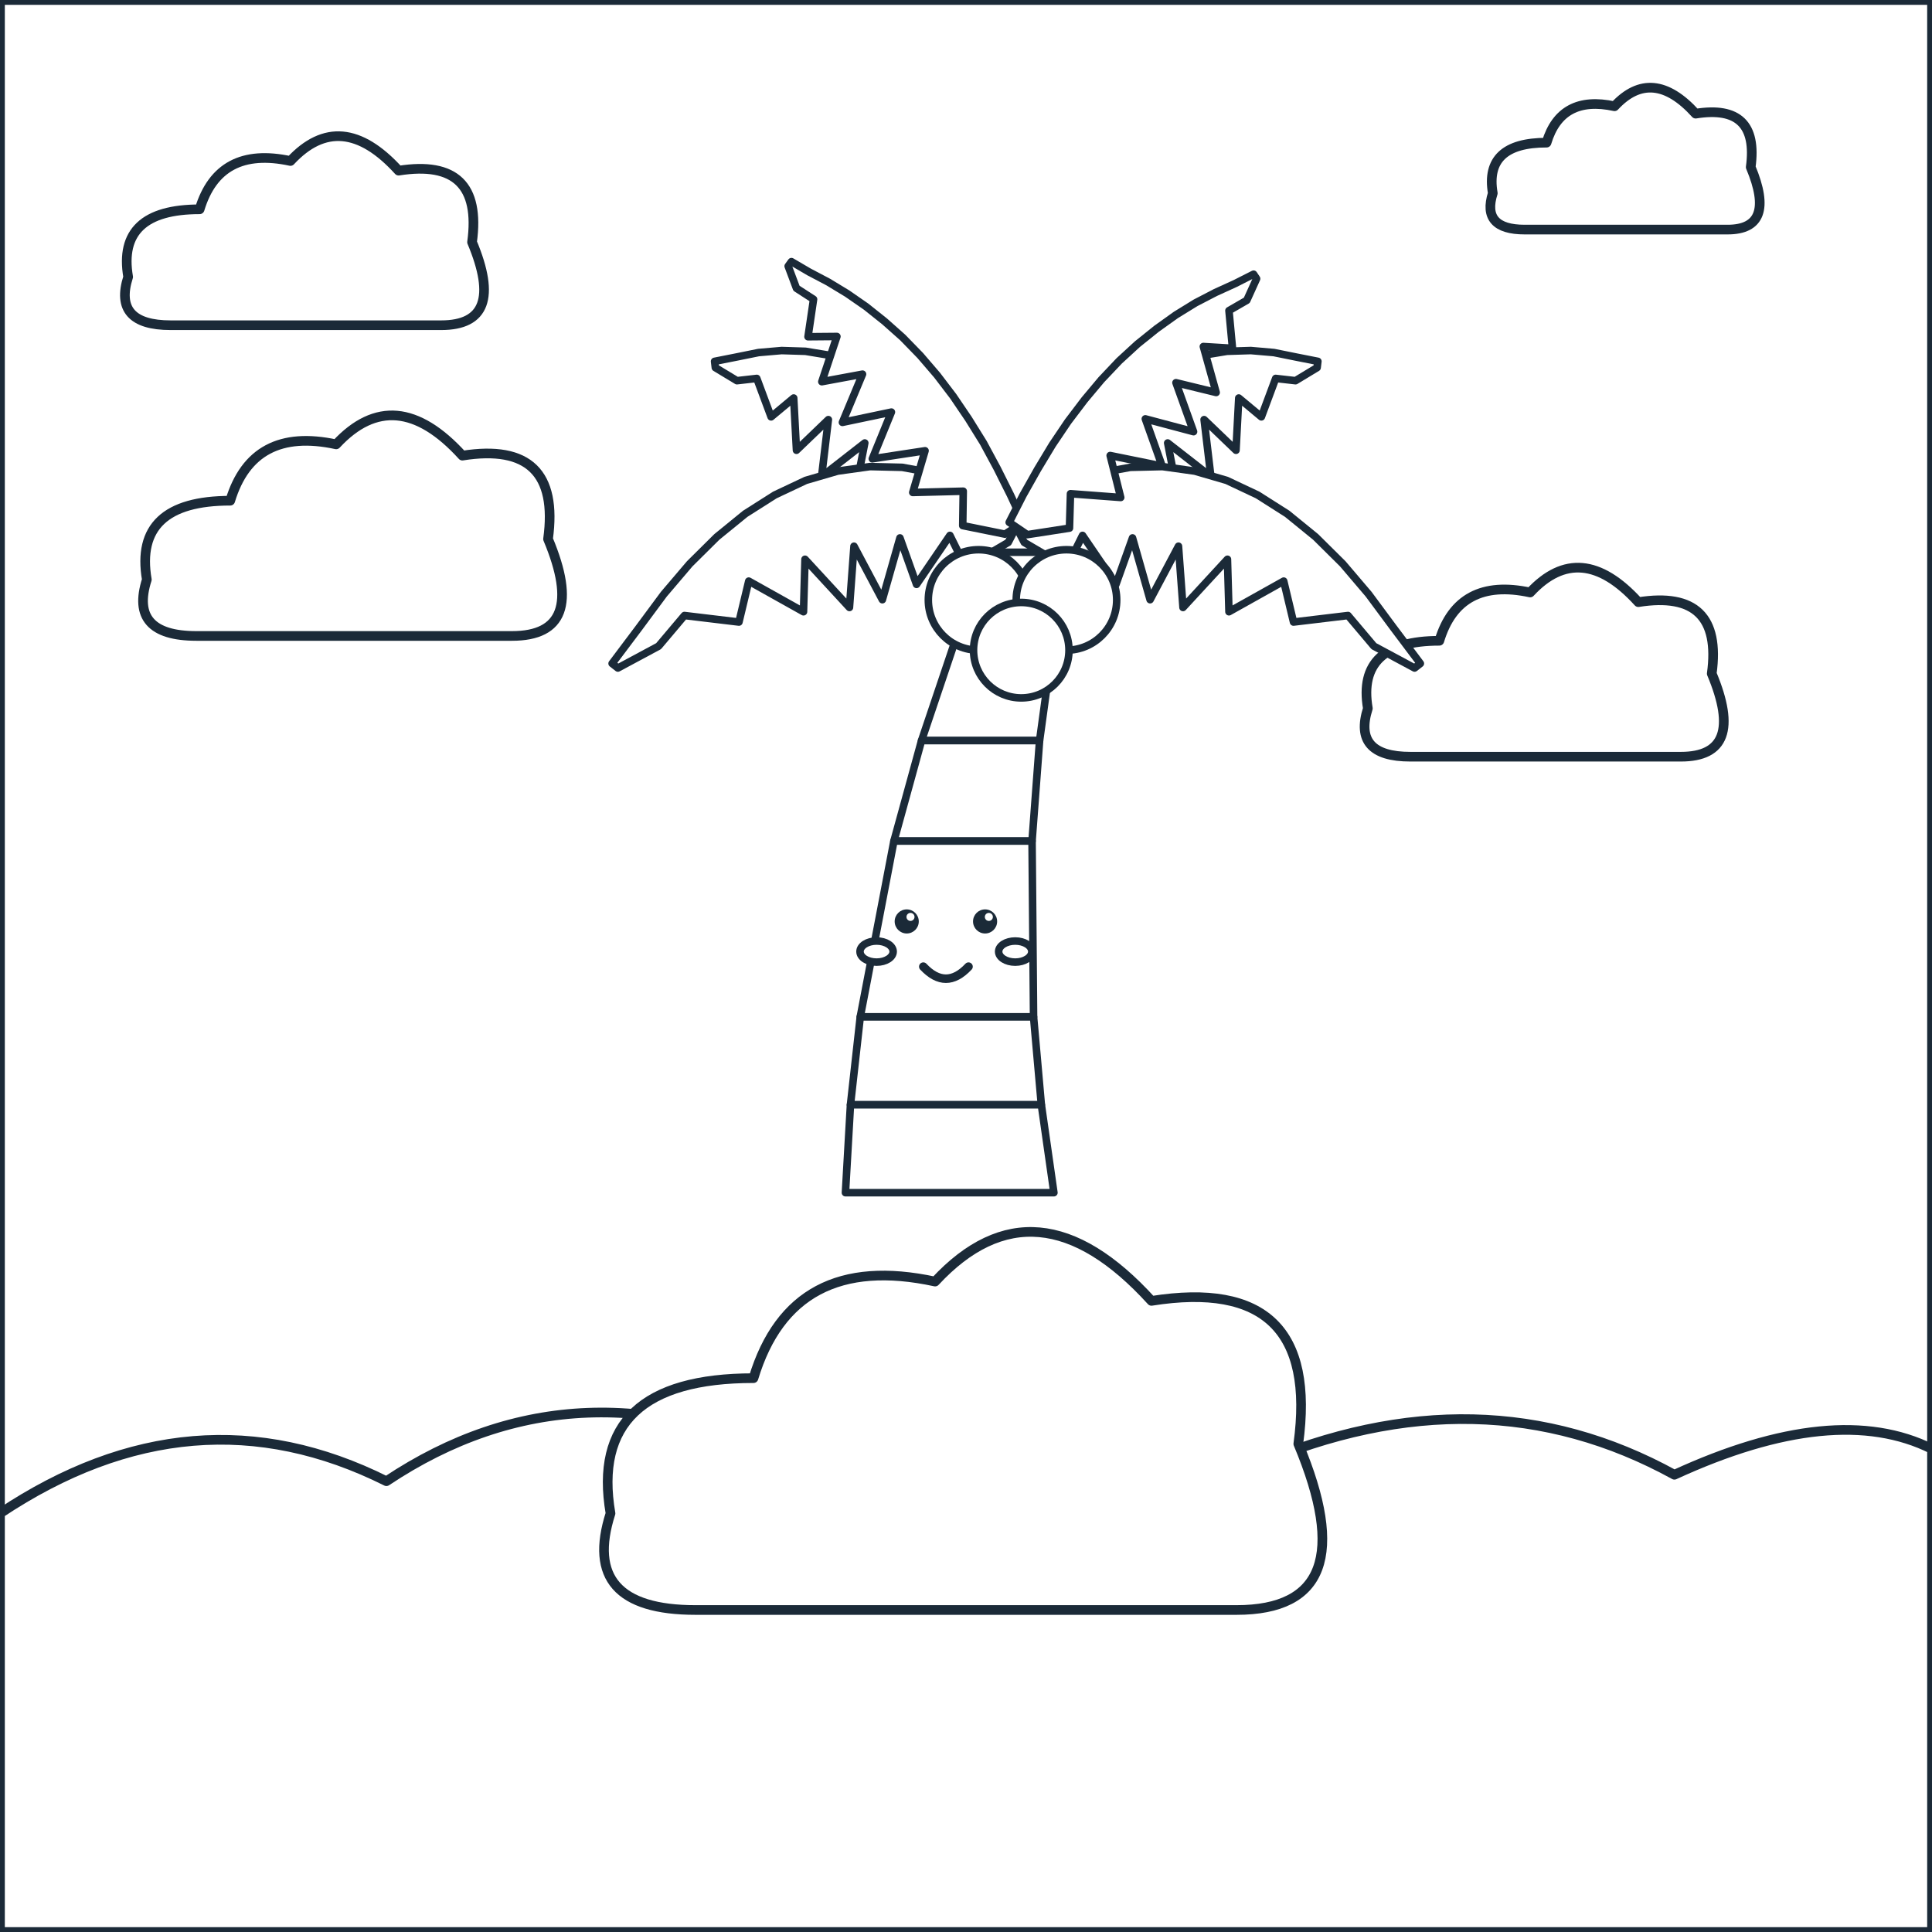
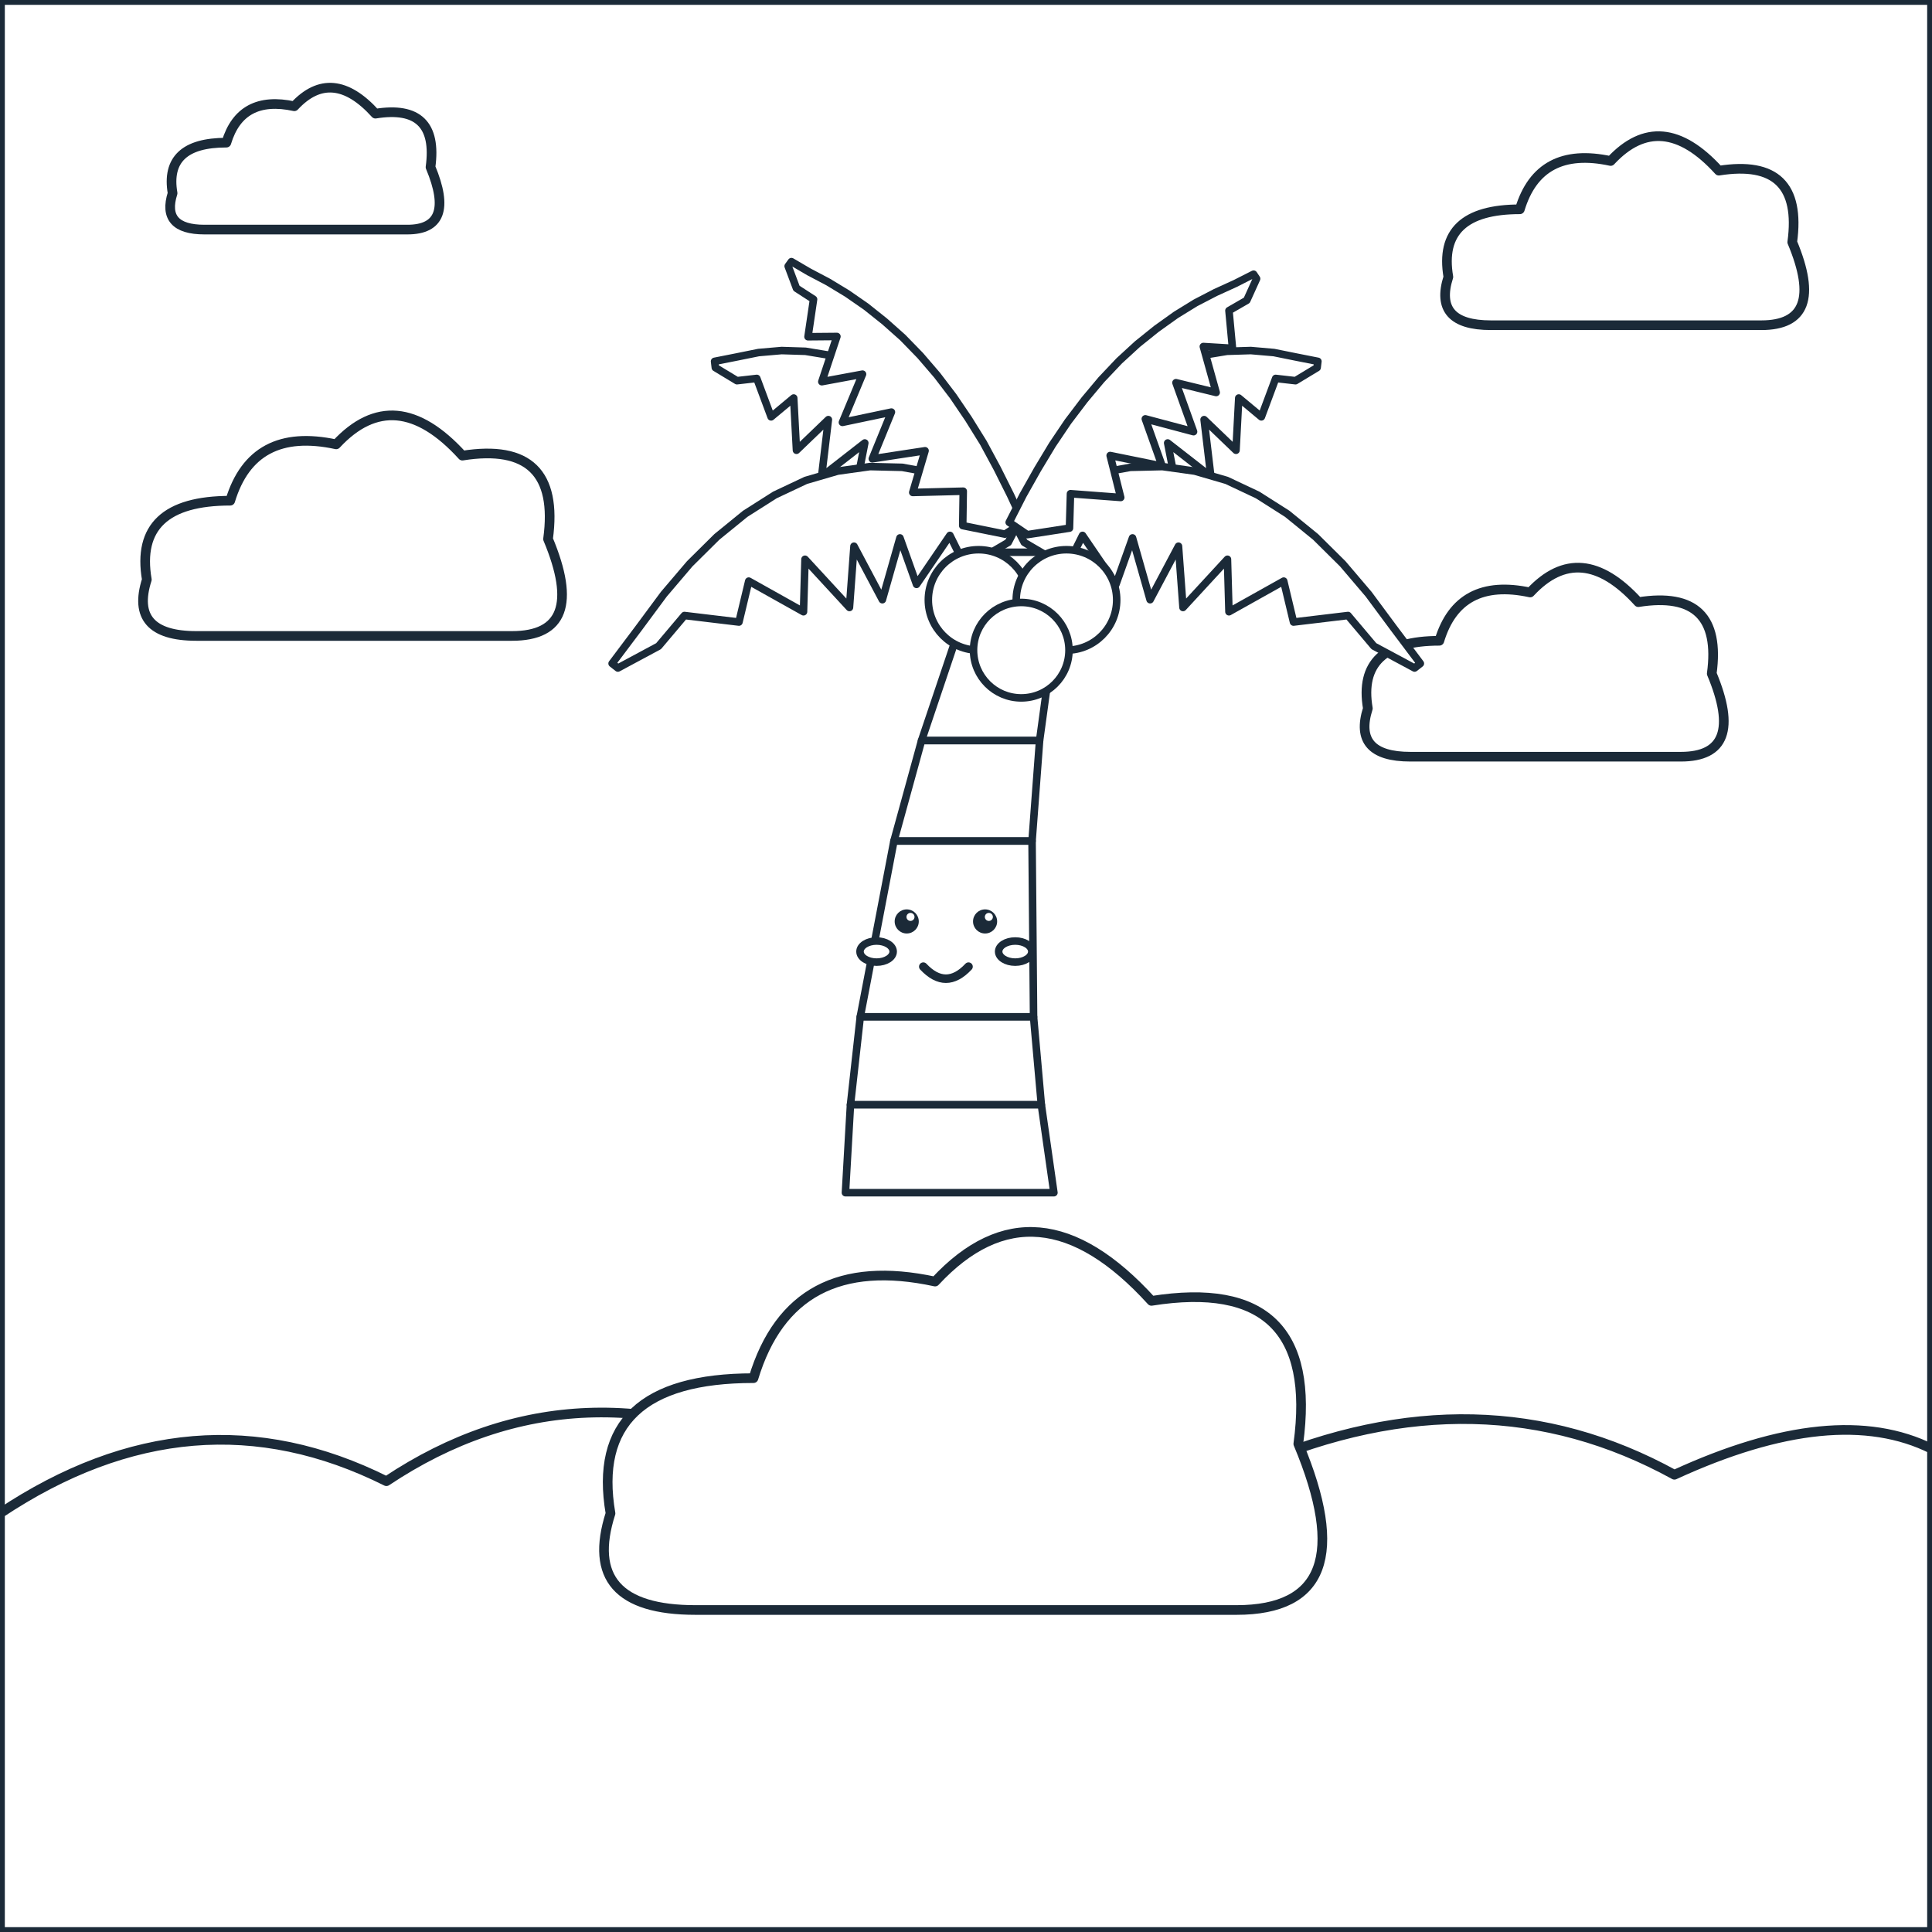
<svg xmlns="http://www.w3.org/2000/svg" viewBox="0 0 600 600" data-picture="cay-dua--la-quat-bay">
  <g class="scene-back">
    <rect x="0" y="0" width="600" height="600" rx="0" id="r-nen-troi" data-region="nen-troi" class="region" fill="#FFFFFF" stroke="#1B2A38" stroke-width="3" stroke-linejoin="round" />
-     <path d="M 53 101 Q 35 101 39.8 86 Q 36.2 65 62 65 Q 68 45.2 90.2 50 Q 105.8 33.2 123.8 53 Q 150.2 48.8 146.6 75.2 Q 157.4 101 137 101 Z" id="r-may-1" data-region="may-1" class="region" fill="#FFFFFF" stroke="#1B2A38" stroke-width="3" stroke-linejoin="round" />
-     <path d="M 473.5 71.3 Q 460 71.3 463.6 60 Q 460.9 44.3 480.3 44.3 Q 484.8 29.4 501.4 33 Q 513.1 20.4 526.6 35.3 Q 546.4 32.1 543.7 51.9 Q 551.8 71.3 536.5 71.3 Z" id="r-may-2" data-region="may-2" class="region" fill="#FFFFFF" stroke="#1B2A38" stroke-width="3" stroke-linejoin="round" />
+     <path d="M 463 101 Q 445 101 449.8 86 Q 446.2 65 472 65 Q 478 45.2 500.2 50 Q 515.8 33.2 533.8 53 Q 560.2 48.8 556.6 75.2 Q 567.4 101 547 101 Z" id="r-may-1" data-region="may-1" class="region" fill="#FFFFFF" stroke="#1B2A38" stroke-width="3" stroke-linejoin="round" />
+     <path d="M 63.5 71.3 Q 50 71.3 53.6 60 Q 50.9 44.3 70.3 44.3 Q 74.8 29.4 91.4 33 Q 103.1 20.4 116.6 35.3 Q 136.4 32.1 133.7 51.9 Q 141.8 71.3 126.5 71.3 Z" id="r-may-2" data-region="may-2" class="region" fill="#FFFFFF" stroke="#1B2A38" stroke-width="3" stroke-linejoin="round" />
    <path d="M 61 197.5 Q 40 197.5 45.6 180 Q 41.4 155.5 71.5 155.5 Q 78.5 132.4 104.4 138 Q 122.6 118.4 143.6 141.5 Q 174.4 136.6 170.2 167.4 Q 182.8 197.5 159 197.5 Z" id="r-may-cao-1" data-region="may-cao-1" class="region" fill="#FFFFFF" stroke="#1B2A38" stroke-width="3" stroke-linejoin="round" />
    <path d="M 438 235 Q 420 235 424.8 220 Q 421.2 199 447 199 Q 453 179.2 475.2 184 Q 490.8 167.2 508.8 187 Q 535.2 182.8 531.6 209.2 Q 542.4 235 522 235 Z" id="r-may-cao-2" data-region="may-cao-2" class="region" fill="#FFFFFF" stroke="#1B2A38" stroke-width="3" stroke-linejoin="round" />
    <path d="M 0 470 Q 60 430 120 460 Q 180 420 250 455 Q 320 420 390 455 Q 460 425 520 458 Q 570 435 600 450 L 600 600 L 0 600 Z" id="r-bien-may" data-region="bien-may" class="region" fill="#FFFFFF" stroke="#1B2A38" stroke-width="3" stroke-linejoin="round" />
    <path d="M 216 500 Q 180 500 189.6 470 Q 182.4 428 234 428 Q 246 388.4 290.4 398 Q 321.6 364.4 357.6 404 Q 410.4 395.6 403.2 448.4 Q 424.8 500 384 500 Z" id="r-may-do-nha" data-region="may-do-nha" class="region" fill="#FFFFFF" stroke="#1B2A38" stroke-width="3" stroke-linejoin="round" />
  </g>
  <g id="subject" class="subject anim-sway" transform="translate(0 -70) translate(300 300) scale(0.78) rotate(0) translate(-300 -300)">
    <path d="M 309.6 225 L 341.6 225 L 334.5 262 L 295.1 262 Z" id="r-dot-than-dua-1" data-region="dot-than-dua-1" class="region" fill="#FFFFFF" stroke="#1B2A38" stroke-width="3" stroke-linejoin="round" />
    <path d="M 295.1 262 L 334.5 262 L 329.3 300 L 282.3 300 Z" id="r-dot-than-dua-2" data-region="dot-than-dua-2" class="region" fill="#FFFFFF" stroke="#1B2A38" stroke-width="3" stroke-linejoin="round" />
    <path d="M 282.3 300 L 329.3 300 L 326.3 340 L 271.3 340 Z" id="r-dot-than-dua-3" data-region="dot-than-dua-3" class="region" fill="#FFFFFF" stroke="#1B2A38" stroke-width="3" stroke-linejoin="round" />
    <path d="M 271.3 340 L 326.3 340 L 326.9 410 L 257.9 410 Z" id="r-dot-than-dua-4" data-region="dot-than-dua-4" class="region" fill="#FFFFFF" stroke="#1B2A38" stroke-width="3" stroke-linejoin="round" />
    <path d="M 257.9 410 L 326.9 410 L 330.0 445 L 254.0 445 Z" id="r-dot-than-dua-5" data-region="dot-than-dua-5" class="region" fill="#FFFFFF" stroke="#1B2A38" stroke-width="3" stroke-linejoin="round" />
    <path d="M 254.0 445 L 330.0 445 L 335.0 480 L 252.0 480 Z" id="r-dot-than-dua-6" data-region="dot-than-dua-6" class="region" fill="#FFFFFF" stroke="#1B2A38" stroke-width="3" stroke-linejoin="round" />
    <path d="M 323.0 212.5 L 315.7 201.2 L 308.1 190.8 L 300.2 181.2 L 291.9 172.7 L 283.2 165.1 L 274.2 158.7 L 264.9 153.4 L 255.4 149.4 L 245.8 146.6 L 236.1 145.0 L 226.6 144.7 L 217.4 145.5 L 208.5 147.3 L 199.9 149.0 L 200.2 151.5 L 208.8 156.7 L 216.7 155.8 L 222.4 171.1 L 231.4 163.6 L 232.5 184.4 L 245.2 172.2 L 242.5 194.9 L 259.7 181.5 L 255.5 203.0 L 276.0 191.8 L 273.3 210.3 L 294.6 204.0 L 296.3 218.7 L 315.3 218.9 Z" id="r-la-dua-sau-1" data-region="la-dua-sau-1" class="region" fill="#FFFFFF" stroke="#1B2A38" stroke-width="3" stroke-linejoin="round" />
    <path d="M 317.0 212.5 L 324.3 201.2 L 331.9 190.8 L 339.8 181.2 L 348.1 172.7 L 356.8 165.1 L 365.8 158.7 L 375.1 153.4 L 384.6 149.4 L 394.2 146.6 L 403.9 145.0 L 413.4 144.7 L 422.6 145.5 L 431.5 147.3 L 440.1 149.0 L 439.8 151.5 L 431.2 156.7 L 423.3 155.8 L 417.6 171.1 L 408.6 163.6 L 407.5 184.4 L 394.8 172.2 L 397.5 194.9 L 380.3 181.5 L 384.5 203.0 L 364.0 191.8 L 366.7 210.3 L 345.4 204.0 L 343.7 218.7 L 324.7 218.9 Z" id="r-la-dua-sau-2" data-region="la-dua-sau-2" class="region" fill="#FFFFFF" stroke="#1B2A38" stroke-width="3" stroke-linejoin="round" />
    <path d="M 322.0 211.1 L 311.0 203.7 L 299.4 197.7 L 287.2 193.5 L 274.6 191.2 L 261.8 190.9 L 248.9 192.7 L 236.2 196.4 L 223.9 202.2 L 212.1 209.7 L 200.8 218.9 L 190.0 229.6 L 179.7 241.7 L 169.7 255.2 L 159.1 269.3 L 161.4 271.1 L 177.6 262.4 L 187.9 250.2 L 209.6 252.8 L 213.5 236.5 L 235.3 248.7 L 235.9 227.8 L 253.6 247.0 L 255.4 222.6 L 266.7 243.9 L 273.7 219.3 L 280.3 237.8 L 293.6 218.3 L 299.9 231.0 L 316.8 221.1 Z" id="r-la-dua-1" data-region="la-dua-1" class="region" fill="#FFFFFF" stroke="#1B2A38" stroke-width="3" stroke-linejoin="round" />
    <path d="M 318.0 211.1 L 329.0 203.7 L 340.6 197.7 L 352.8 193.5 L 365.4 191.2 L 378.2 190.9 L 391.1 192.7 L 403.8 196.4 L 416.1 202.2 L 427.9 209.7 L 439.2 218.9 L 450.0 229.6 L 460.3 241.7 L 470.3 255.2 L 480.9 269.3 L 478.6 271.1 L 462.4 262.4 L 452.1 250.2 L 430.4 252.8 L 426.5 236.5 L 404.7 248.7 L 404.1 227.8 L 386.4 247.0 L 384.6 222.6 L 373.3 243.9 L 366.3 219.3 L 359.7 237.8 L 346.4 218.3 L 340.1 231.0 L 323.2 221.1 Z" id="r-la-dua-2" data-region="la-dua-2" class="region" fill="#FFFFFF" stroke="#1B2A38" stroke-width="3" stroke-linejoin="round" />
    <path d="M 322.8 213.2 L 317.7 202.2 L 312.4 191.6 L 306.9 181.4 L 301.0 171.9 L 294.9 162.9 L 288.5 154.5 L 281.8 146.7 L 274.8 139.5 L 267.6 133.1 L 260.2 127.2 L 252.7 122.0 L 245.1 117.4 L 237.5 113.4 L 230.5 109.3 L 229.2 111.1 L 232.5 119.9 L 239.3 124.3 L 237.1 139.2 L 248.6 139.1 L 242.6 157.1 L 258.8 154.1 L 250.8 173.3 L 270.3 169.2 L 262.7 187.8 L 283.7 184.6 L 278.8 201.2 L 298.9 200.7 L 298.7 214.4 L 315.5 217.8 Z" id="r-la-dua-3" data-region="la-dua-3" class="region" fill="#FFFFFF" stroke="#1B2A38" stroke-width="3" stroke-linejoin="round" />
    <path d="M 317.2 213.1 L 322.7 202.3 L 328.5 192.0 L 334.4 182.2 L 340.6 173.0 L 347.2 164.3 L 353.9 156.3 L 361.0 148.8 L 368.3 142.1 L 375.9 136.0 L 383.6 130.5 L 391.4 125.7 L 399.3 121.6 L 407.2 118.0 L 414.5 114.3 L 415.7 116.1 L 411.8 124.7 L 404.7 128.8 L 406.1 143.8 L 394.5 143.1 L 399.6 161.4 L 383.6 157.5 L 390.6 177.0 L 371.4 171.9 L 378.1 190.7 L 357.4 186.5 L 361.6 203.2 L 341.6 201.7 L 341.2 215.4 L 324.4 218.0 Z" id="r-la-dua-4" data-region="la-dua-4" class="region" fill="#FFFFFF" stroke="#1B2A38" stroke-width="3" stroke-linejoin="round" />
    <ellipse cx="305" cy="244" rx="20" ry="20" id="r-trai-dua-1" data-region="trai-dua-1" class="region" fill="#FFFFFF" stroke="#1B2A38" stroke-width="3" stroke-linejoin="round" />
    <ellipse cx="340" cy="244" rx="20" ry="20" id="r-trai-dua-2" data-region="trai-dua-2" class="region" fill="#FFFFFF" stroke="#1B2A38" stroke-width="3" stroke-linejoin="round" />
    <ellipse cx="322" cy="264" rx="19" ry="19" id="r-trai-dua-3" data-region="trai-dua-3" class="region" fill="#FFFFFF" stroke="#1B2A38" stroke-width="3" stroke-linejoin="round" />
    <g class="deco" pointer-events="none">
      <circle cx="276.4" cy="372" r="4.8" fill="#1B2A38" />
    </g>
    <g class="deco" pointer-events="none">
      <circle cx="307.6" cy="372" r="4.8" fill="#1B2A38" />
    </g>
    <g class="deco" pointer-events="none">
      <circle cx="277.9" cy="370.2" r="1.6" fill="#FFFFFF" />
    </g>
    <g class="deco" pointer-events="none">
      <circle cx="309.1" cy="370.2" r="1.6" fill="#FFFFFF" />
    </g>
    <ellipse cx="264.4" cy="384" rx="6.6" ry="4.2" id="r-ma-trai" data-region="ma-trai" class="region" fill="#FFFFFF" stroke="#1B2A38" stroke-width="3" stroke-linejoin="round" />
    <ellipse cx="319.6" cy="384" rx="6.6" ry="4.2" id="r-ma-phai" data-region="ma-phai" class="region" fill="#FFFFFF" stroke="#1B2A38" stroke-width="3" stroke-linejoin="round" />
    <g class="deco" pointer-events="none">
      <path d="M 283 390 Q 292 399.6 301 390" fill="none" stroke="#1B2A38" stroke-width="3.4" stroke-linecap="round" stroke-linejoin="round" />
    </g>
  </g>
  <g class="scene-front">

</g>
</svg>
